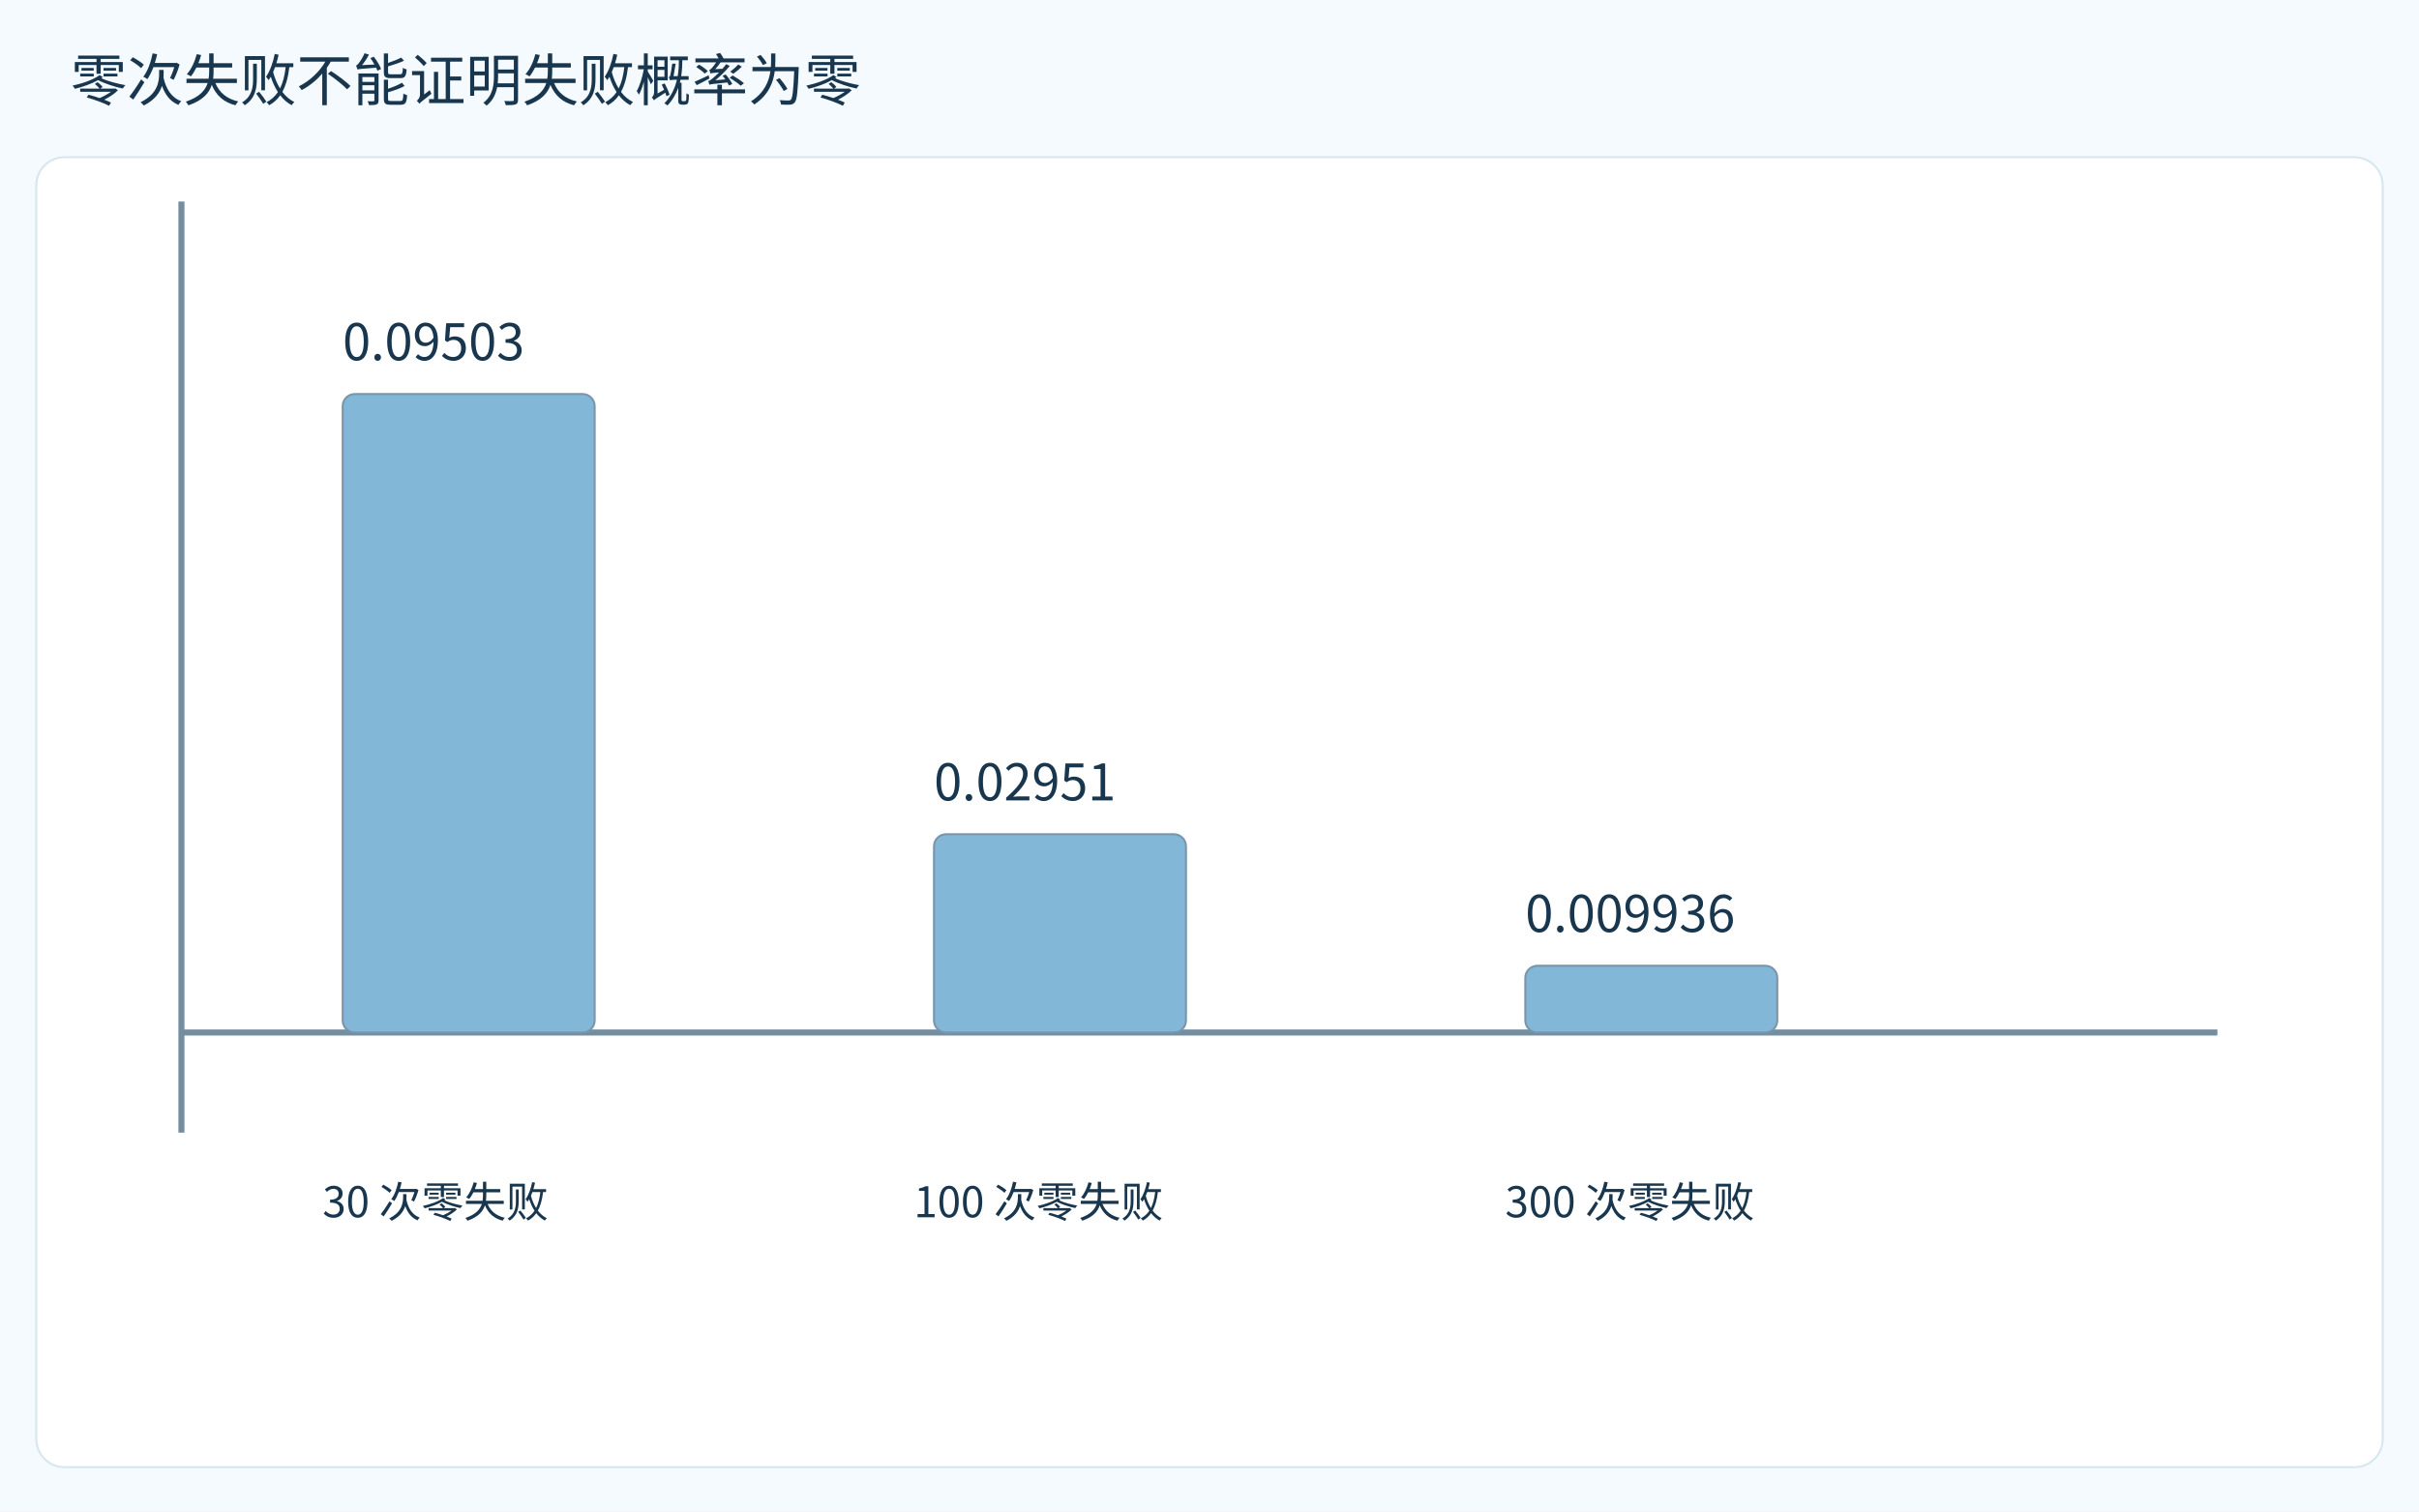
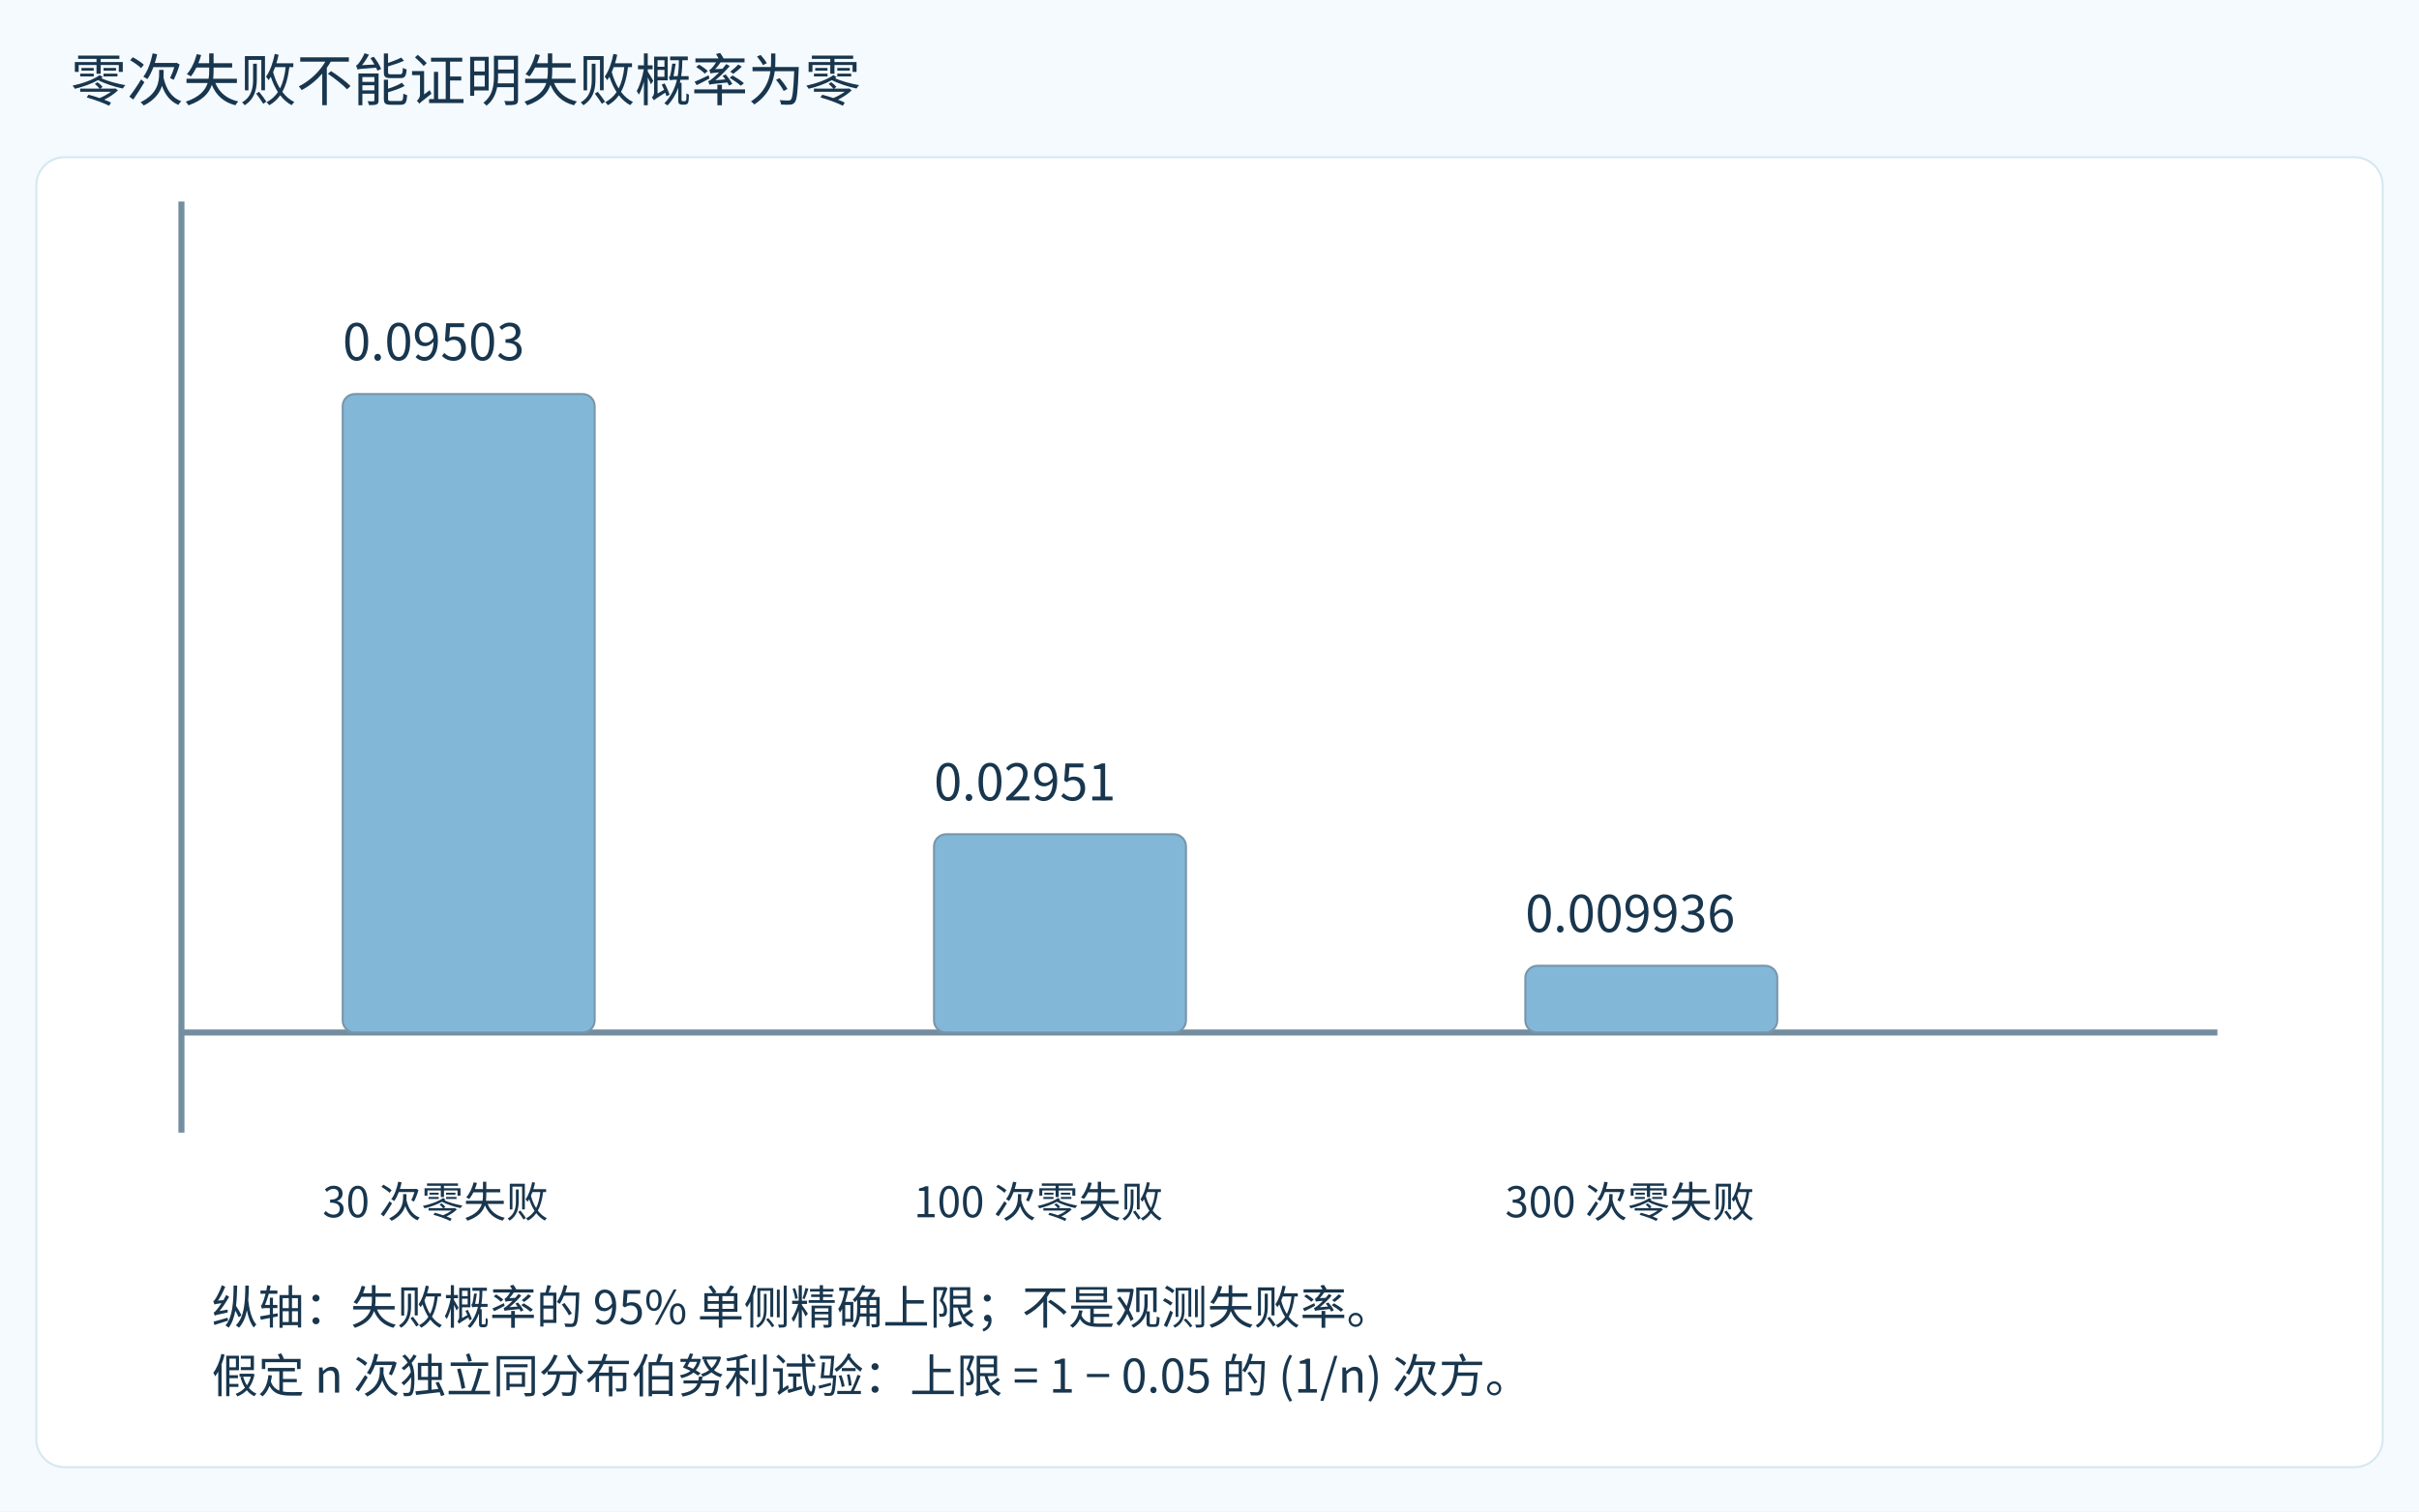
<svg xmlns="http://www.w3.org/2000/svg" width="1200" height="750" viewBox="0 0 1200 750" role="img">
  <defs>
    <marker id="arr" markerWidth="8" markerHeight="8" refX="7" refY="3" orient="auto">
      <path d="M0 0 L7 3 L0 6" fill="none" stroke="#748e9f" />
    </marker>
  </defs>
  <rect width="1200" height="750" fill="#f5faff" />
  <rect x="18" y="78" width="1164" height="650" rx="14" fill="white" stroke="#d6e7f0" />
  <g font-family="Microsoft YaHei, Noto Sans CJK SC, sans-serif">
    <text x="35" y="50" font-size="28.0" fill="#18364e">零次失败不能证明失败概率为零</text>
    <line x1="90" y1="512.32" x2="1100" y2="512.32" stroke="#748e9f" stroke-width="3" />
    <line x1="90" y1="100.0" x2="90" y2="562.0" stroke="#748e9f" stroke-width="3" />
    <rect x="170.0" y="195.52" width="125" height="316.8" rx="6" fill="#82b7d7" stroke="#7895aa" />
    <text x="160.0" y="604.0" font-size="21" fill="#18364e">30 次零失败</text>
    <text x="170.0" y="178.72" font-size="25.0" fill="#18364e">0.09503</text>
    <rect x="463.333" y="413.937" width="125" height="98.383" rx="6" fill="#82b7d7" stroke="#7895aa" />
    <text x="453.333" y="604.0" font-size="21" fill="#18364e">100 次零失败</text>
    <text x="463.333" y="397.137" font-size="25.0" fill="#18364e">0.02951</text>
    <rect x="756.667" y="479.198" width="125" height="33.122" rx="6" fill="#82b7d7" stroke="#7895aa" />
    <text x="746.667" y="604.0" font-size="21" fill="#18364e">300 次零失败</text>
    <text x="756.667" y="462.398" font-size="25.0" fill="#18364e">0.009936</text>
  </g>
+   <text x="105" y="657" font-size="23" fill="#18364e" font-family="Microsoft YaHei, Noto Sans CJK SC, sans-serif">纵轴：失败概率的 95% 单侧精确上限；不是观测失败率。</text>
+   <text x="105" y="691" font-size="23" fill="#18364e" font-family="Microsoft YaHei, Noto Sans CJK SC, sans-serif">假定 n 次独立同分布伯努利试验：上限 = 1 − 0.05 的 (1/n) 次方。</text>
</svg>
